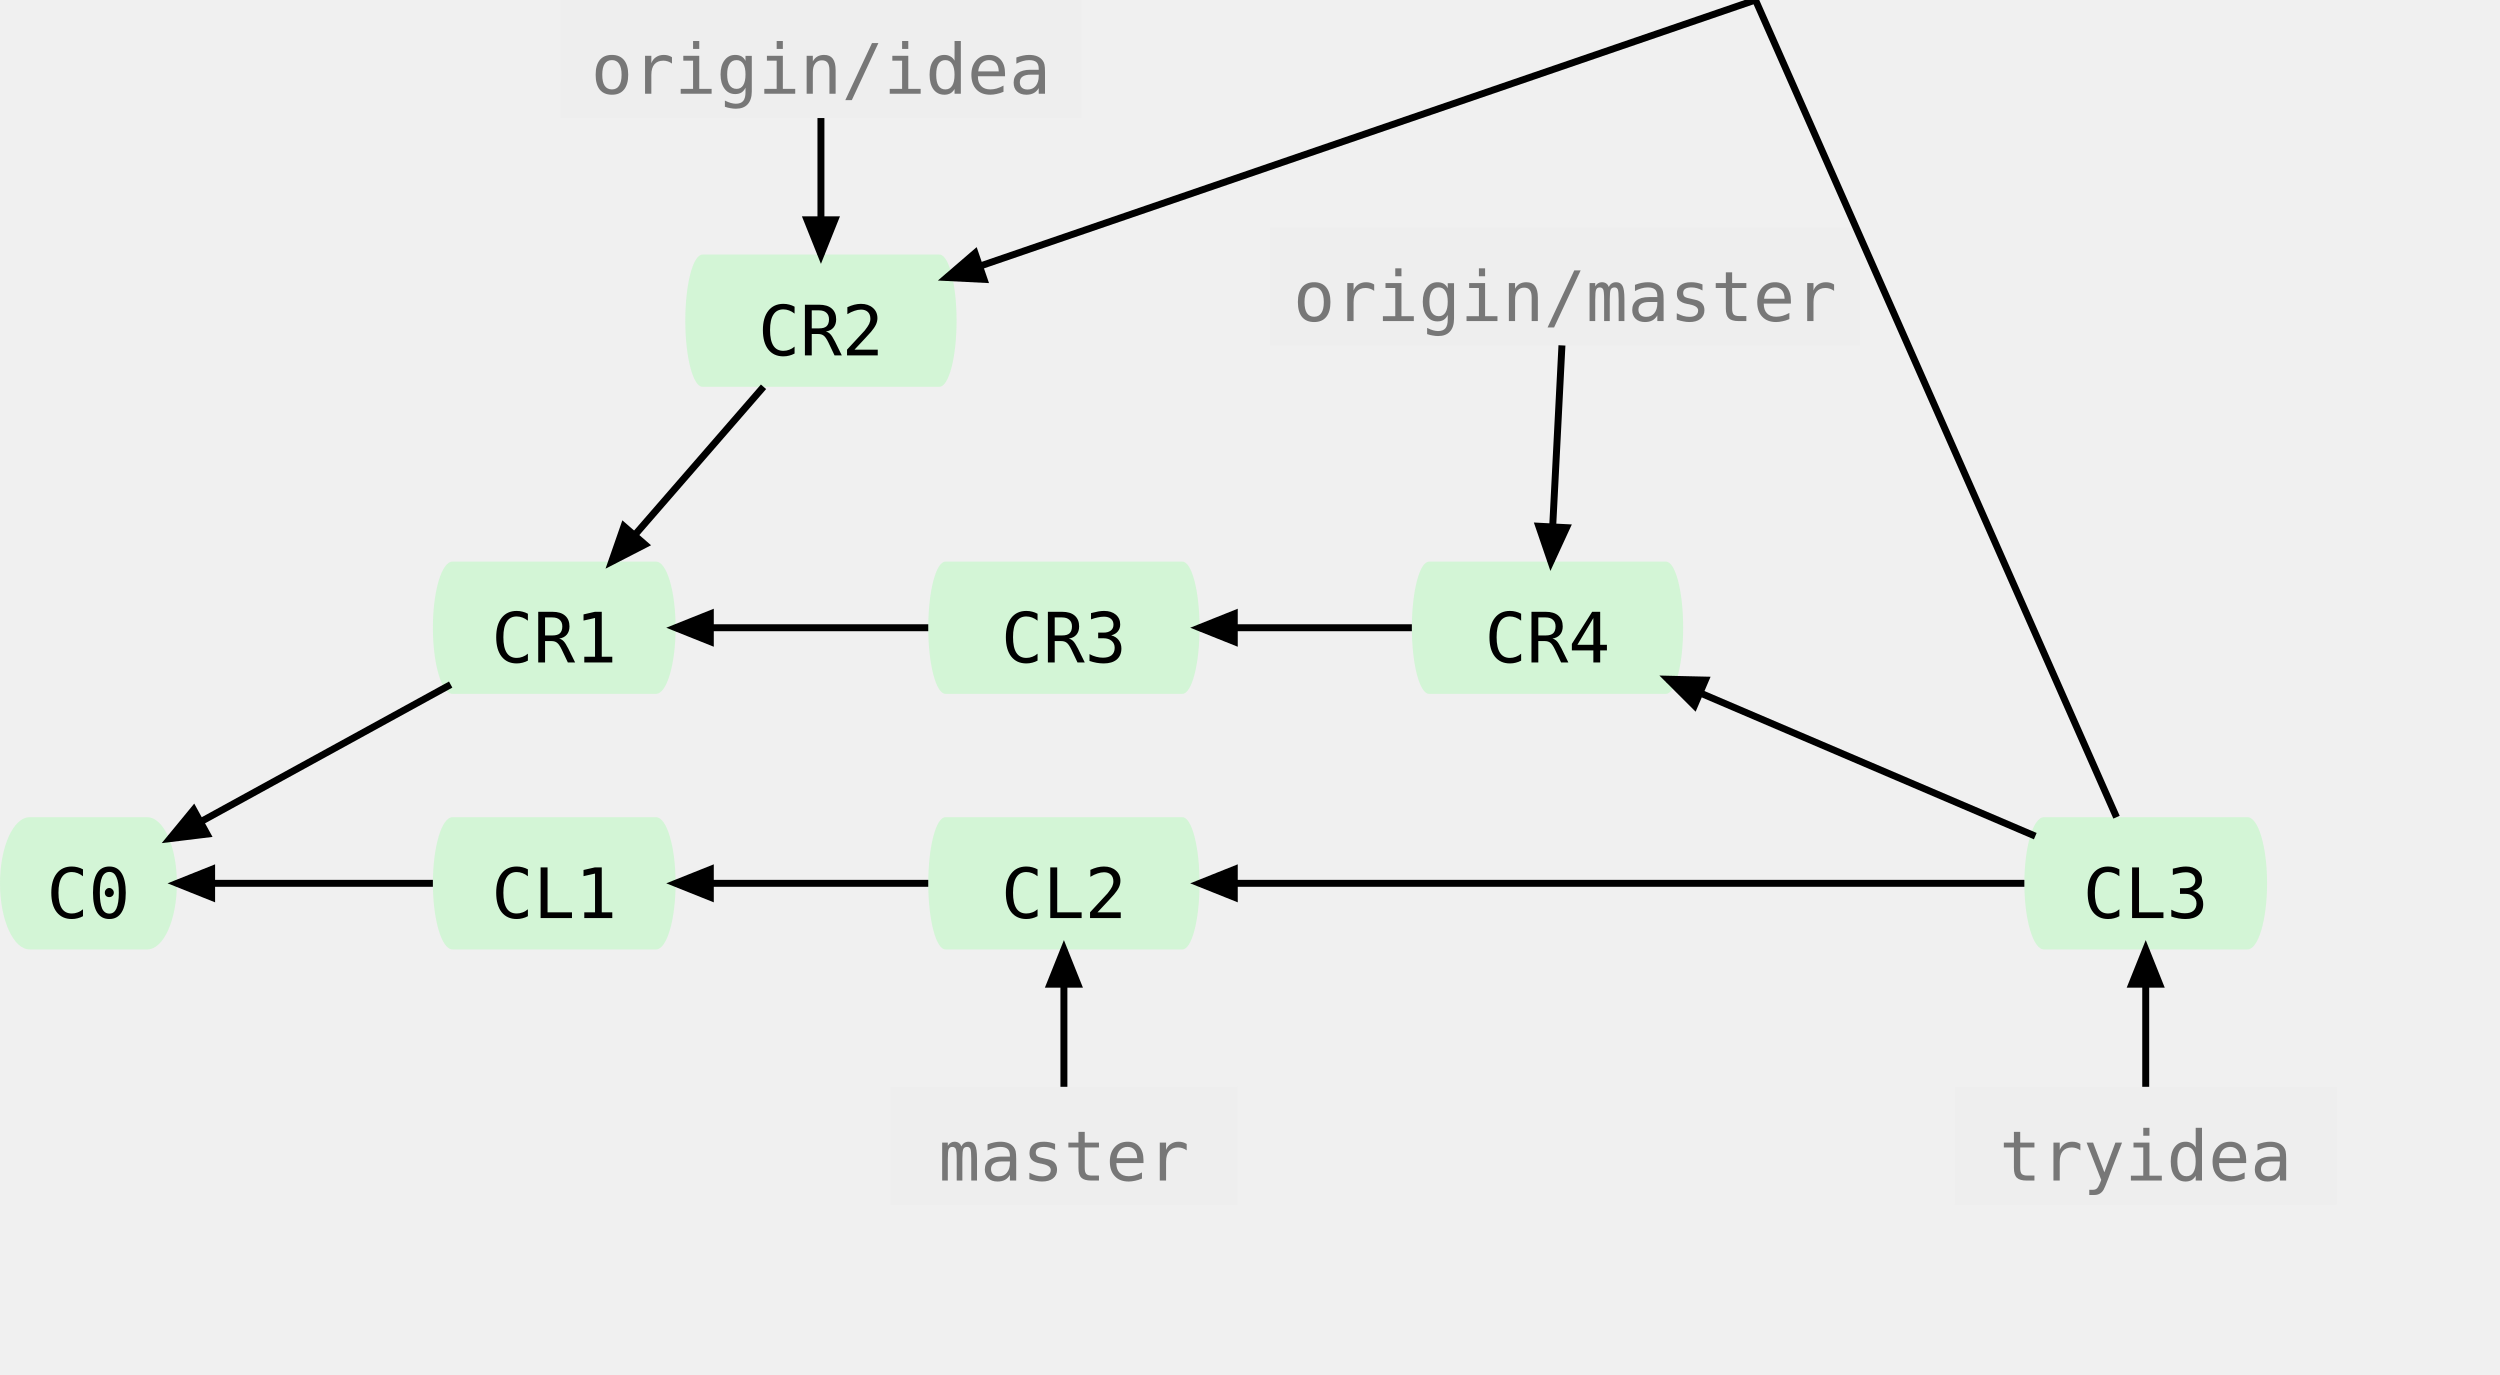
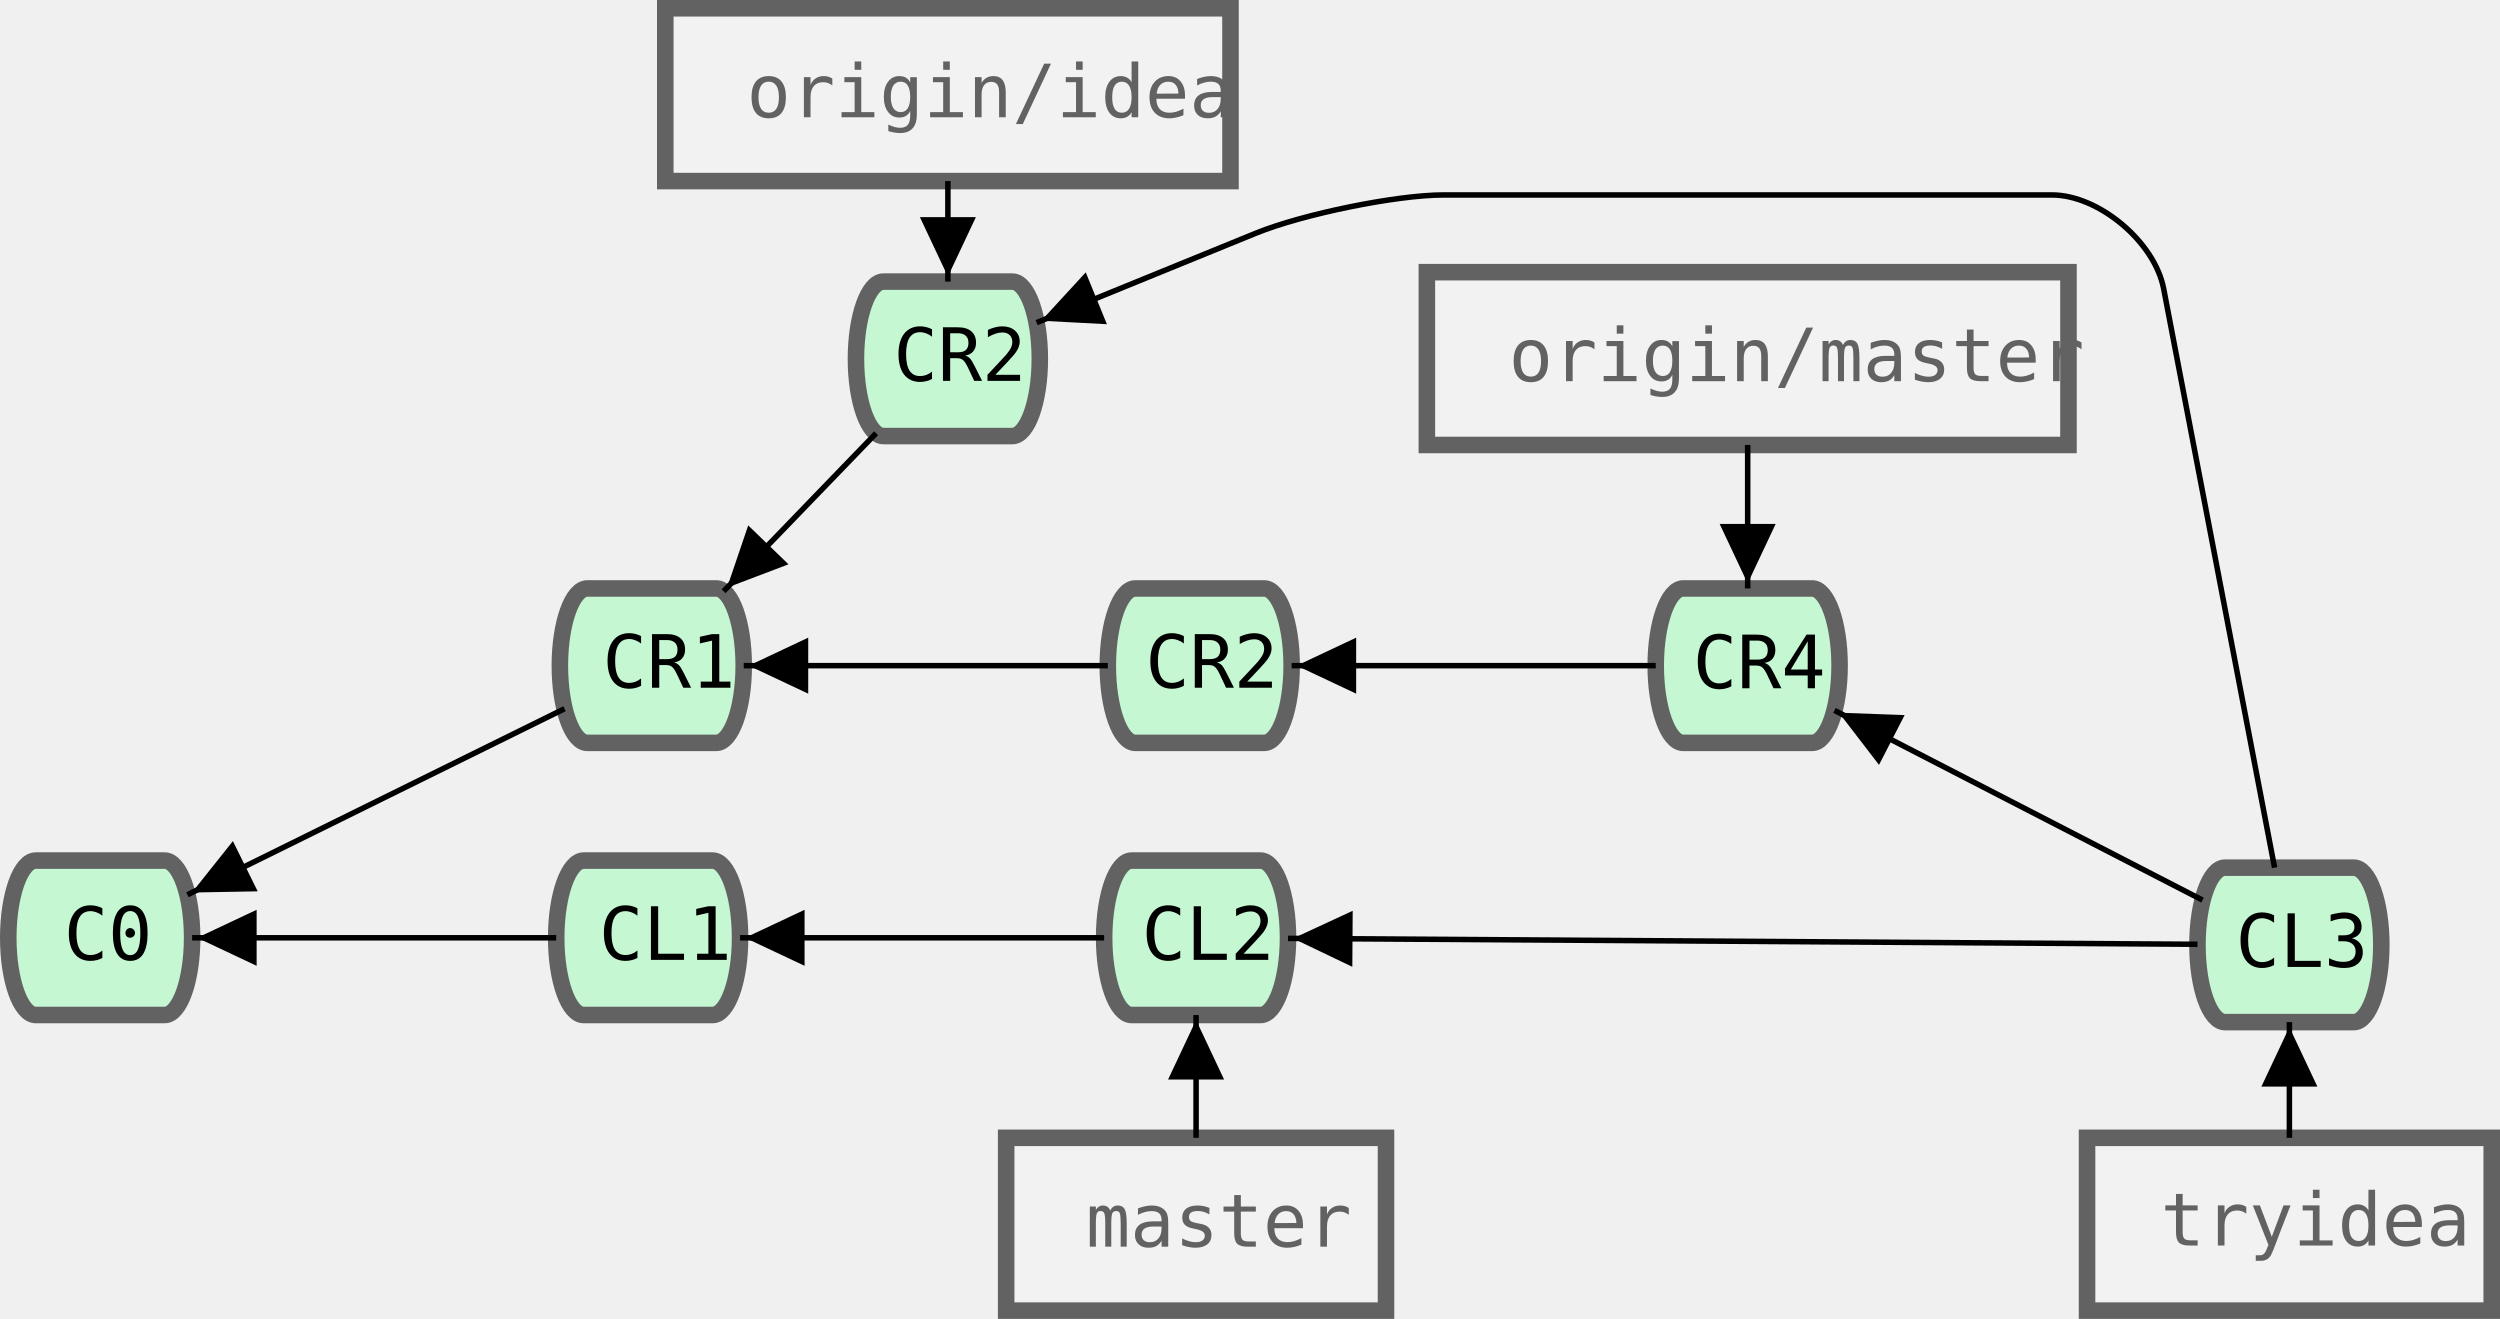
- <svg xmlns="http://www.w3.org/2000/svg" width="360.0" height="198.0">
-   <defs>
-     <marker orient="auto" refY="0.0" refX="0.0" id="Arrow1Lend_000000_1.000000px" style="overflow:visible;">
-       <path id="path_Arrow1Lend_000000_1.000000px" d="M -5,0.0 L -5,-2.0 L 0.0,0.0 L -5,2.0 z " style="fill:#000000;fill-rule:evenodd;stroke:#000000;stroke-width:1.0px;marker-start:none;" transform="scale(1)" />
+ <svg xmlns="http://www.w3.org/2000/svg" width="453.239" height="239.112" version="1.1" id="svg59" xml:space="preserve">
+   <defs id="defs4">
+     <rect x="318.086" y="219.016" width="10.384" height="29.798" id="rect3302" />
+     <marker orient="auto" refY="0" refX="0" id="Arrow1Lend_000000_1.000000px" style="overflow:visible">
+       <path id="path_Arrow1Lend_000000_1.000000px" d="M -5,0 V -2 L 0,0 -5,2 Z" style="fill:#000000;fill-rule:evenodd;stroke:#000000;stroke-width:1px;marker-start:none" />
+     </marker>
+     <marker style="overflow:visible" id="TriangleStart" refX="4" refY="0" orient="auto-start-reverse" markerWidth="10.784" markerHeight="10.155" viewBox="0 0 5.324 6.155" preserveAspectRatio="none">
+       <path transform="scale(0.5)" style="fill:context-stroke;fill-rule:evenodd;stroke:context-stroke;stroke-width:1pt" d="M 5.77,0 -2.88,5 V -5 Z" id="path135" />
+     </marker>
+     <marker style="overflow:visible" id="TriangleStart-0" refX="4" refY="0" orient="auto-start-reverse" markerWidth="10.784" markerHeight="10.155" viewBox="0 0 5.324 6.155" preserveAspectRatio="none">
+       <path transform="scale(0.5)" style="fill:context-stroke;fill-rule:evenodd;stroke:context-stroke;stroke-width:1pt" d="M 5.77,0 -2.88,5 V -5 Z" id="path135-8" />
+     </marker>
+     <marker style="overflow:visible" id="TriangleStart-0-1" refX="4" refY="0" orient="auto-start-reverse" markerWidth="10.784" markerHeight="10.155" viewBox="0 0 5.324 6.155" preserveAspectRatio="none">
+       <path transform="scale(0.5)" style="fill:context-stroke;fill-rule:evenodd;stroke:context-stroke;stroke-width:1pt" d="M 5.77,0 -2.88,5 V -5 Z" id="path135-8-9" />
+     </marker>
+     <marker style="overflow:visible" id="TriangleStart-0-1-9" refX="4" refY="0" orient="auto-start-reverse" markerWidth="10.784" markerHeight="10.155" viewBox="0 0 5.324 6.155" preserveAspectRatio="none">
+       <path transform="scale(0.5)" style="fill:context-stroke;fill-rule:evenodd;stroke:context-stroke;stroke-width:1pt" d="M 5.77,0 -2.88,5 V -5 Z" id="path135-8-9-3" />
+     </marker>
+     <marker style="overflow:visible" id="TriangleStart-0-1-0" refX="4" refY="0" orient="auto-start-reverse" markerWidth="10.784" markerHeight="10.155" viewBox="0 0 5.324 6.155" preserveAspectRatio="none">
+       <path transform="scale(0.5)" style="fill:context-stroke;fill-rule:evenodd;stroke:context-stroke;stroke-width:1pt" d="M 5.77,0 -2.88,5 V -5 Z" id="path135-8-9-04" />
+     </marker>
+     <marker style="overflow:visible" id="TriangleStart-0-1-2" refX="4" refY="0" orient="auto-start-reverse" markerWidth="10.784" markerHeight="10.155" viewBox="0 0 5.324 6.155" preserveAspectRatio="none">
+       <path transform="scale(0.5)" style="fill:context-stroke;fill-rule:evenodd;stroke:context-stroke;stroke-width:1pt" d="M 5.77,0 -2.88,5 V -5 Z" id="path135-8-9-67" />
+     </marker>
+     <marker style="overflow:visible" id="TriangleStart-0-1-98" refX="4" refY="0" orient="auto-start-reverse" markerWidth="10.784" markerHeight="10.155" viewBox="0 0 5.324 6.155" preserveAspectRatio="none">
+       <path transform="scale(0.5)" style="fill:context-stroke;fill-rule:evenodd;stroke:context-stroke;stroke-width:1pt" d="M 5.77,0 -2.88,5 V -5 Z" id="path135-8-9-7" />
+     </marker>
+     <marker style="overflow:visible" id="TriangleStart-0-1-82" refX="4" refY="0" orient="auto-start-reverse" markerWidth="10.784" markerHeight="10.155" viewBox="0 0 5.324 6.155" preserveAspectRatio="none">
+       <path transform="scale(0.5)" style="fill:context-stroke;fill-rule:evenodd;stroke:context-stroke;stroke-width:1pt" d="M 5.77,0 -2.88,5 V -5 Z" id="path135-8-9-9" />
+     </marker>
+     <marker style="overflow:visible" id="TriangleStart-0-1-5" refX="4" refY="0" orient="auto-start-reverse" markerWidth="10.784" markerHeight="10.155" viewBox="0 0 5.324 6.155" preserveAspectRatio="none">
+       <path transform="scale(0.5)" style="fill:context-stroke;fill-rule:evenodd;stroke:context-stroke;stroke-width:1pt" d="M 5.77,0 -2.88,5 V -5 Z" id="path135-8-9-99" />
+     </marker>
+     <marker style="overflow:visible" id="TriangleStart-0-1-91" refX="4" refY="0" orient="auto-start-reverse" markerWidth="10.784" markerHeight="10.155" viewBox="0 0 5.324 6.155" preserveAspectRatio="none">
+       <path transform="scale(0.5)" style="fill:context-stroke;fill-rule:evenodd;stroke:context-stroke;stroke-width:1pt" d="M 5.77,0 -2.88,5 V -5 Z" id="path135-8-9-07" />
+     </marker>
+     <marker style="overflow:visible" id="TriangleStart-0-1-91-8" refX="4" refY="0" orient="auto-start-reverse" markerWidth="10.784" markerHeight="10.155" viewBox="0 0 5.324 6.155" preserveAspectRatio="none">
+       <path transform="scale(0.5)" style="fill:context-stroke;fill-rule:evenodd;stroke:context-stroke;stroke-width:1pt" d="M 5.77,0 -2.88,5 V -5 Z" id="path135-8-9-07-04" />
+     </marker>
+     <marker style="overflow:visible" id="TriangleStart-0-1-5-1" refX="4" refY="0" orient="auto-start-reverse" markerWidth="10.784" markerHeight="10.155" viewBox="0 0 5.324 6.155" preserveAspectRatio="none">
+       <path transform="scale(0.5)" style="fill:context-stroke;fill-rule:evenodd;stroke:context-stroke;stroke-width:1pt" d="M 5.77,0 -2.88,5 V -5 Z" id="path135-8-9-99-27" />
+     </marker>
+     <marker style="overflow:visible" id="TriangleStart-0-1-2-9" refX="4" refY="0" orient="auto-start-reverse" markerWidth="10.784" markerHeight="10.155" viewBox="0 0 5.324 6.155" preserveAspectRatio="none">
+       <path transform="scale(0.5)" style="fill:context-stroke;fill-rule:evenodd;stroke:context-stroke;stroke-width:1pt" d="M 5.77,0 -2.88,5 V -5 Z" id="path135-8-9-67-3" />
    </marker>
  </defs>
-   <g transform="translate(-4.21399,-4)">
-     <g style="fill:#fff;stroke:#000000;stroke-width:1px">
-       <rect id="1429" width="34.951" height="19.042" x="66.549" y="121.678" rx="2.821" ry="9.521" style="fill:#d3f5d6;stroke:none;stroke-width:3px" />
-       <text id="1429_text" x="66.549" y="121.678" style="fill:#000000;stroke:#000000;stroke-width:0;font-family: Inconsolata;font-size:10px">
-         <tspan id="1429_line1" text-anchor="middle" x="84.025" y="136.199" text-align="center" font-family="Inconsolata" font-size="10.0px" fill="#000000" stroke="#000000">CL1</tspan>
-       </text>
-       <rect id="1430" width="85.0" height="17.0" x="187.069" y="36.737" style="fill:#eeeeee;stroke:none;stroke-width:2px" />
-       <text id="1430_text" x="197.069" y="39.737" style="fill:#cccccc;stroke:#cccccc;stroke-width:0;font-family: Inconsolata;font-size:10px">
-         <tspan id="1430_line1" text-anchor="middle" x="229.569" y="50.237" text-align="center" font-family="Inconsolata" font-size="10.0px" fill="#777777" stroke="#777777">origin/master</tspan>
-       </text>
-       <rect id="1431" width="25.473" height="19.042" x="4.214" y="121.678" rx="4.277" ry="9.521" style="fill:#d3f5d6;stroke:none;stroke-width:3px" />
-       <text id="1431_text" x="4.214" y="121.678" style="fill:#000000;stroke:#000000;stroke-width:0;font-family: Inconsolata;font-size:10px">
-         <tspan id="1431_line1" text-anchor="middle" x="16.95" y="136.199" text-align="center" font-family="Inconsolata" font-size="10.0px" fill="#000000" stroke="#000000">C0</tspan>
-       </text>
-       <path id="1432" style="stroke:#000000;marker-end:url(#Arrow1Lend_000000_1.000000px);marker-start:none;fill:none" d="M 66.549,131.199 L 29.687,131.199" />
-       <rect id="1433" width="39.067" height="19.042" x="137.883" y="121.678" rx="2.477" ry="9.521" style="fill:#d3f5d6;stroke:none;stroke-width:3px" />
-       <text id="1433_text" x="137.883" y="121.678" style="fill:#000000;stroke:#000000;stroke-width:0;font-family: Inconsolata;font-size:10px">
-         <tspan id="1433_line1" text-anchor="middle" x="157.417" y="136.199" text-align="center" font-family="Inconsolata" font-size="10.0px" fill="#000000" stroke="#000000">CL2</tspan>
-       </text>
-       <path id="1434" style="stroke:#000000;marker-end:url(#Arrow1Lend_000000_1.000000px);marker-start:none;fill:none" d="M 137.883,131.199 L 101.5,131.199" />
-       <rect id="1436" width="50.0" height="17.0" x="132.417" y="160.5" style="fill:#eeeeee;stroke:none;stroke-width:2px" />
-       <text id="1436_text" x="142.417" y="163.5" style="fill:#cccccc;stroke:#cccccc;stroke-width:0;font-family: Inconsolata;font-size:10px">
-         <tspan id="1436_line1" text-anchor="middle" x="157.417" y="174.0" text-align="center" font-family="Inconsolata" font-size="10.0px" fill="#777777" stroke="#777777">master</tspan>
-       </text>
-       <rect id="1438" width="39.066" height="19.042" x="137.884" y="84.873" rx="2.478" ry="9.521" style="fill:#d3f5d6;stroke:none;stroke-width:3px" />
-       <text id="1438_text" x="137.884" y="84.873" style="fill:#000000;stroke:#000000;stroke-width:0;font-family: Inconsolata;font-size:10px">
-         <tspan id="1438_line1" text-anchor="middle" x="157.417" y="99.394" text-align="center" font-family="Inconsolata" font-size="10.0px" fill="#000000" stroke="#000000">CR3</tspan>
-       </text>
-       <rect id="1439" width="34.951" height="19.042" x="66.549" y="84.873" rx="2.821" ry="9.521" style="fill:#d3f5d6;stroke:none;stroke-width:3px" />
-       <text id="1439_text" x="66.549" y="84.873" style="fill:#000000;stroke:#000000;stroke-width:0;font-family: Inconsolata;font-size:10px">
-         <tspan id="1439_line1" text-anchor="middle" x="84.025" y="99.394" text-align="center" font-family="Inconsolata" font-size="10.0px" fill="#000000" stroke="#000000">CR1</tspan>
-       </text>
-       <path id="1440" style="stroke:#000000;marker-end:url(#Arrow1Lend_000000_1.000000px);marker-start:none;fill:none" d="M 137.884,94.394 L 101.5,94.394" />
-       <rect id="1441" width="39.067" height="19.042" x="207.522" y="84.873" rx="2.477" ry="9.521" style="fill:#d3f5d6;stroke:none;stroke-width:3px" />
-       <text id="1441_text" x="207.522" y="84.873" style="fill:#000000;stroke:#000000;stroke-width:0;font-family: Inconsolata;font-size:10px">
-         <tspan id="1441_line1" text-anchor="middle" x="227.055" y="99.394" text-align="center" font-family="Inconsolata" font-size="10.0px" fill="#000000" stroke="#000000">CR4</tspan>
-       </text>
-       <path id="1442" style="stroke:#000000;marker-end:url(#Arrow1Lend_000000_1.000000px);marker-start:none;fill:none" d="M 207.522,94.394 L 176.95,94.394" />
-       <path id="1443" style="stroke:#000000;marker-end:url(#Arrow1Lend_000000_1.000000px);marker-start:none;fill:none" d="M 69.111,102.577 L 28.68,124.762" />
-       <rect id="1444" width="75.0" height="17.0" x="84.929" y="4.0" style="fill:#eeeeee;stroke:none;stroke-width:2px" />
-       <text id="1444_text" x="94.929" y="7.0" style="fill:#cccccc;stroke:#cccccc;stroke-width:0;font-family: Inconsolata;font-size:10px">
-         <tspan id="1444_line1" text-anchor="middle" x="122.429" y="17.5" text-align="center" font-family="Inconsolata" font-size="10.0px" fill="#777777" stroke="#777777">origin/idea</tspan>
-       </text>
-       <rect id="1445" width="39.066" height="19.042" x="102.896" y="40.655" rx="2.478" ry="9.521" style="fill:#d3f5d6;stroke:none;stroke-width:3px" />
-       <text id="1445_text" x="102.896" y="40.655" style="fill:#000000;stroke:#000000;stroke-width:0;font-family: Inconsolata;font-size:10px">
-         <tspan id="1445_line1" text-anchor="middle" x="122.429" y="55.176" text-align="center" font-family="Inconsolata" font-size="10.0px" fill="#000000" stroke="#000000">CR2</tspan>
-       </text>
-       <path id="1446" style="stroke:#000000;marker-end:url(#Arrow1Lend_000000_1.000000px);marker-start:none;fill:none" d="M 122.429,21.0 L 122.429,40.655" />
-       <path id="1447" style="stroke:#000000;marker-end:url(#Arrow1Lend_000000_1.000000px);marker-start:none;fill:none" d="M 114.16,59.697 L 92.294,84.873" />
-       <path id="1448" style="stroke:#000000;marker-end:url(#Arrow1Lend_000000_1.000000px);marker-start:none;fill:none" d="M 229.134,53.737 L 227.542,84.873" />
-       <rect id="1455" width="55.0" height="17.0" x="285.698" y="160.5" style="fill:#eeeeee;stroke:none;stroke-width:2px" />
-       <text id="1455_text" x="295.698" y="163.5" style="fill:#cccccc;stroke:#cccccc;stroke-width:0;font-family: Inconsolata;font-size:10px">
-         <tspan id="1455_line1" text-anchor="middle" x="313.198" y="174.0" text-align="center" font-family="Inconsolata" font-size="10.0px" fill="#777777" stroke="#777777">tryidea</tspan>
-       </text>
-       <rect id="1456" width="34.951" height="19.042" x="295.723" y="121.678" rx="2.821" ry="9.521" style="fill:#d3f5d6;stroke:none;stroke-width:3px" />
-       <text id="1456_text" x="295.723" y="121.678" style="fill:#000000;stroke:#000000;stroke-width:0;font-family: Inconsolata;font-size:10px">
-         <tspan id="1456_line1" text-anchor="middle" x="313.199" y="136.199" text-align="center" font-family="Inconsolata" font-size="10.0px" fill="#000000" stroke="#000000">CL3</tspan>
-       </text>
-       <path id="22" style="stroke:#000000;marker-end:url(#Arrow1Lend_000000_1.000000px);marker-start:none;fill:none" d="M 308.992,121.678 L 257.0,4.0  L 140.54,43.961" />
-       <path id="1458" style="stroke:#000000;marker-end:url(#Arrow1Lend_000000_1.000000px);marker-start:none;fill:none" d="M 313.198,160.5 L 313.198,140.72" />
-       <path id="1459" style="stroke:#000000;marker-end:url(#Arrow1Lend_000000_1.000000px);marker-start:none;fill:none" d="M 297.294,124.404 L 244.405,101.807" />
-       <path id="1451" style="stroke:#000000;marker-end:url(#Arrow1Lend_000000_1.000000px);marker-start:none;fill:none" d="M 157.417,160.5 L 157.417,140.72" />
-       <path id="1460" style="stroke:#000000;marker-end:url(#Arrow1Lend_000000_1.000000px);marker-start:none;fill:none" d="M 295.723,131.199 L 176.95,131.199" />
-     </g>
+   <g id="g_master" style="stroke:#626262;stroke-width:3;stroke-dasharray:none;stroke-opacity:1" transform="translate(-74.29382,49.72458)">
+     <path d="m 452.667,187.887 h 73.366 v -31.329 h -73.366 z" style="fill:#f1f2f1;fill-opacity:1;fill-rule:nonzero;stroke:#626262;stroke-width:3;stroke-dasharray:none;stroke-opacity:1" id="b_master" />
+     <text xml:space="preserve" style="font-variant:normal;font-weight:normal;font-size:13.333px;font-family:Inconsolata;-inkscape-font-specification:Inconsolata;writing-mode:lr-tb;fill:#626262;fill-opacity:1;fill-rule:nonzero;stroke:none;stroke-width:3;stroke-dasharray:none;stroke-opacity:1" id="t_master" x="465.997" y="176.089">
+       <tspan x="465.997" y="176.089" id="tspan34577" style="fill:#626262;fill-opacity:1;stroke:none;stroke-width:3;stroke-dasharray:none;stroke-opacity:1">tryidea</tspan>
+     </text>
  </g>
+   <g id="g_c1" style="stroke:#626262;stroke-width:3;stroke-dasharray:none;stroke-opacity:1" transform="translate(-38.95867,47.83096)">
+     <path d="m 144.797,108.187 h 23.333 c 2.76,0 5,6.272 5,14 0,7.728 -2.24,14 -5,14 h -23.333 c -2.761,0 -5,-6.272 -5,-14 0,-7.728 2.239,-14 5,-14" style="fill:#c5f7d2;fill-opacity:1;fill-rule:nonzero;stroke:#626262;stroke-width:3;stroke-dasharray:none;stroke-opacity:1" id="b_c1" />
+     <text xml:space="preserve" style="font-variant:normal;font-weight:normal;font-size:13.333px;font-family:Inconsolata;-inkscape-font-specification:Inconsolata;writing-mode:lr-tb;fill:#000000;fill-opacity:1;fill-rule:nonzero;stroke:none;stroke-width:3;stroke-dasharray:none;stroke-opacity:1" id="t_c1" x="147.537" y="126.187">
+       <tspan x="147.537" id="tspan34585" style="stroke:none;stroke-width:3;stroke-dasharray:none;stroke-opacity:1" y="126.187">CL1</tspan>
+     </text>
+   </g>
+   <g id="g_c0" style="stroke:#626262;stroke-width:3;stroke-dasharray:none;stroke-opacity:1" transform="translate(-38.0552,47.83096)">
+     <path d="m 44.555,108.187 h 23.333 c 2.76,0 5,6.272 5,14 0,7.728 -2.24,14 -5,14 H 44.555 c -2.76,0 -5,-6.272 -5,-14 0,-7.728 2.24,-14 5,-14" style="fill:#c5f7d2;fill-opacity:1;fill-rule:nonzero;stroke:#626262;stroke-width:3;stroke-dasharray:none;stroke-opacity:1" id="b_c0" />
+     <text xml:space="preserve" style="font-variant:normal;font-weight:normal;font-size:13.333px;font-family:Inconsolata;-inkscape-font-specification:Inconsolata;writing-mode:lr-tb;fill:#000000;fill-opacity:1;fill-rule:nonzero;stroke:none;stroke-width:3;stroke-dasharray:none;stroke-opacity:1" id="t_c0" x="49.629" y="126.187">
+       <tspan x="49.629 56.295" y="126.187" id="tspan34593" style="stroke:none;stroke-width:3;stroke-dasharray:none;stroke-opacity:1">C0</tspan>
+     </text>
+   </g>
+   <g id="g_c2" style="stroke:#626262;stroke-width:3;stroke-dasharray:none;stroke-opacity:1" transform="translate(-10.63467,47.83096)">
+     <path d="m 215.812,108.187 h 23.333 c 2.76,0 5,6.272 5,14 0,7.728 -2.24,14 -5,14 h -23.333 c -2.76,0 -5,-6.272 -5,-14 0,-7.728 2.24,-14 5,-14" style="fill:#c5f7d2;fill-opacity:1;fill-rule:nonzero;stroke:#626262;stroke-width:3;stroke-dasharray:none;stroke-opacity:1" id="b_c2" />
+     <text xml:space="preserve" style="font-variant:normal;font-weight:normal;font-size:13.333px;font-family:Inconsolata;-inkscape-font-specification:Inconsolata;writing-mode:lr-tb;fill:#000000;fill-opacity:1;fill-rule:nonzero;stroke:none;stroke-width:3;stroke-dasharray:none;stroke-opacity:1" id="t_c2" x="217.619" y="126.187">
+       <tspan x="217.619" y="126.187" id="tspan34607" style="stroke:none;stroke-width:3;stroke-dasharray:none;stroke-opacity:1">CL2</tspan>
+     </text>
+   </g>
+   <g id="g_r1" style="stroke:#626262;stroke-width:3;stroke-dasharray:none;stroke-opacity:1" transform="translate(-36.944,49.11765)">
+     <path d="m 143.444,57.564 h 23.333 c 2.76,0 5,6.272 5,14 0,7.728 -2.24,14 -5,14 H 143.444 c -2.76,0 -5,-6.272 -5,-14 0,-7.728 2.24,-14 5,-14" style="fill:#c5f7d2;fill-opacity:1;fill-rule:nonzero;stroke:#626262;stroke-width:3;stroke-dasharray:none;stroke-opacity:1" id="b_r1" />
+     <text xml:space="preserve" style="font-variant:normal;font-weight:normal;font-size:13.333px;font-family:Inconsolata;-inkscape-font-specification:Inconsolata;writing-mode:lr-tb;fill:#000000;fill-opacity:1;fill-rule:nonzero;stroke:none;stroke-width:3;stroke-dasharray:none;stroke-opacity:1" id="t_r1" x="146.184" y="75.564">
+       <tspan x="146.184" y="75.564" id="tspan34621" style="stroke:none;stroke-width:3;stroke-dasharray:none;stroke-opacity:1">CR1</tspan>
+     </text>
+   </g>
+   <g id="g_r2" style="stroke:#626262;stroke-width:3;stroke-dasharray:none;stroke-opacity:1" transform="translate(-35.59733,49.11765)">
+     <path d="m 241.436,57.564 h 23.333 c 2.759,0 5,6.272 5,14 0,7.728 -2.241,14 -5,14 h -23.333 c -2.76,0 -5,-6.272 -5,-14 0,-7.728 2.24,-14 5,-14" style="fill:#c5f7d2;fill-opacity:1;fill-rule:nonzero;stroke:#626262;stroke-width:3;stroke-dasharray:none;stroke-opacity:1" id="b_r2" />
+     <text xml:space="preserve" style="font-variant:normal;font-weight:normal;font-size:13.333px;font-family:Inconsolata;-inkscape-font-specification:Inconsolata;writing-mode:lr-tb;fill:#000000;fill-opacity:1;fill-rule:nonzero;stroke:none;stroke-width:3;stroke-dasharray:none;stroke-opacity:1" id="t_r2" x="243.243" y="75.564">
+       <tspan x="243.243" y="75.564" id="tspan34641" style="stroke:none;stroke-width:3;stroke-dasharray:none;stroke-opacity:1">CR2</tspan>
+     </text>
+   </g>
+   <g id="g_c3" style="stroke:#626262;stroke-width:3;stroke-dasharray:none;stroke-opacity:1" transform="translate(-138.7429,-57.13312)">
+     <path d="m 298.924,108.187 h 23.333 c 2.76,0 5,6.272 5,14 0,7.728 -2.24,14 -5,14 h -23.333 c -2.76,0 -5,-6.272 -5,-14 0,-7.728 2.24,-14 5,-14" style="fill:#c5f7d2;fill-opacity:1;fill-rule:nonzero;stroke:#626262;stroke-width:3;stroke-dasharray:none;stroke-opacity:1" id="b_c3" />
+     <text xml:space="preserve" style="font-variant:normal;font-weight:normal;font-size:13.333px;font-family:Inconsolata;-inkscape-font-specification:Inconsolata;writing-mode:lr-tb;fill:#000000;fill-opacity:1;fill-rule:nonzero;stroke:none;stroke-width:3;stroke-dasharray:none;stroke-opacity:1" id="t_c3" x="300.731" y="126.187">
+       <tspan x="300.731" y="126.187" id="tspan34655" style="stroke:none;stroke-width:3;stroke-dasharray:none;stroke-opacity:1">CR2</tspan>
+     </text>
+   </g>
+   <g id="g_r3" style="stroke:#626262;stroke-width:3;stroke-dasharray:none;stroke-opacity:1" transform="translate(-70.944,49.11765)">
+     <path d="m 376.121,57.564 h 23.333 c 2.76,0 5,6.272 5,14 0,7.728 -2.24,14 -5,14 h -23.333 c -2.76,0 -5,-6.272 -5,-14 0,-7.728 2.24,-14 5,-14" style="fill:#c5f7d2;fill-opacity:1;fill-rule:nonzero;stroke:#626262;stroke-width:3;stroke-dasharray:none;stroke-opacity:1" id="b_r3" />
+     <text xml:space="preserve" style="font-variant:normal;font-weight:normal;font-size:13.333px;font-family:Inconsolata;-inkscape-font-specification:Inconsolata;writing-mode:lr-tb;fill:#000000;fill-opacity:1;fill-rule:nonzero;stroke:none;stroke-width:3;stroke-dasharray:none;stroke-opacity:1" id="t_r3" x="377.841" y="75.657">
+       <tspan x="377.841" id="tspan34689" style="stroke:none;stroke-width:3;stroke-dasharray:none;stroke-opacity:1" y="75.657">CR4</tspan>
+     </text>
+   </g>
+   <g id="g_c5" style="stroke:#626262;stroke-width:3;stroke-dasharray:none;stroke-opacity:1" transform="translate(-70.944,49.11765)">
+     <path d="m 474.333,108.187 h 23.333 c 2.76,0 5,6.272 5,14 0,7.728 -2.24,14 -5,14 h -23.333 c -2.76,0 -5,-6.272 -5,-14 0,-7.728 2.24,-14 5,-14" style="fill:#c5f7d2;fill-opacity:1;fill-rule:nonzero;stroke:#626262;stroke-width:3;stroke-dasharray:none;stroke-opacity:1" id="b_c5" />
+     <text xml:space="preserve" style="font-variant:normal;font-weight:normal;font-size:13.333px;font-family:Inconsolata;-inkscape-font-specification:Inconsolata;writing-mode:lr-tb;fill:#000000;fill-opacity:1;fill-rule:nonzero;stroke:none;stroke-width:3;stroke-dasharray:none;stroke-opacity:1" id="t_c5" x="476.24" y="126.187">
+       <tspan x="476.24" y="126.187" id="tspan34697" style="stroke:none;stroke-width:3;stroke-dasharray:none;stroke-opacity:1">CL3</tspan>
+     </text>
+   </g>
+   <g id="g_master_hh2h" transform="translate(-332.0546,-155.0577)" style="stroke:#626262;stroke-width:3;stroke-dasharray:none;stroke-opacity:1">
+     <path d="m 452.667,187.887 h 102.471 v -31.329 H 452.667 Z" style="fill:#f1f2f1;fill-opacity:1;fill-rule:nonzero;stroke:#626262;stroke-width:3;stroke-dasharray:none;stroke-opacity:1" id="b_master_hh2h" />
+     <text xml:space="preserve" style="font-variant:normal;font-weight:normal;font-size:13.333px;font-family:Inconsolata;-inkscape-font-specification:Inconsolata;writing-mode:lr-tb;fill:#626262;fill-opacity:1;fill-rule:nonzero;stroke:none;stroke-width:3;stroke-dasharray:none;stroke-opacity:1" id="t_master_hh2h" x="467.409" y="176.322">
+       <tspan id="tspan34577-2-1-5" style="fill:#626262;fill-opacity:1;stroke:none;stroke-width:3;stroke-dasharray:none;stroke-opacity:1" x="467.409" y="176.322">origin/idea</tspan>
+     </text>
+   </g>
+   <g id="g_master_h2" transform="translate(-193.9831,-107.2138)" style="stroke:#626262;stroke-width:3;stroke-dasharray:none;stroke-opacity:1">
+     <path d="m 452.667,187.887 h 116.321 v -31.329 H 452.667 Z" style="fill:#f1f2f1;fill-opacity:1;fill-rule:nonzero;stroke:#626262;stroke-width:3;stroke-dasharray:none;stroke-opacity:1" id="b_master_h2" />
+     <text xml:space="preserve" style="font-variant:normal;font-weight:normal;font-size:13.333px;font-family:Inconsolata;-inkscape-font-specification:Inconsolata;writing-mode:lr-tb;fill:#626262;fill-opacity:1;fill-rule:nonzero;stroke:none;stroke-width:3;stroke-dasharray:none;stroke-opacity:1" id="t_master_h2" x="467.507" y="176.322">
+       <tspan id="tspan34577-2-1-5-0" style="fill:#626262;fill-opacity:1;stroke:none;stroke-width:3;stroke-dasharray:none;stroke-opacity:1" x="467.507" y="176.322">origin/master</tspan>
+     </text>
+     <text xml:space="preserve" transform="translate(213.2849,-72.9728)" id="text3300" style="font-weight:bold;font-size:28px;line-height:125%;font-family:'Open Sans';-inkscape-font-specification:'Open Sans Bold';letter-spacing:0px;word-spacing:0px;white-space:pre;shape-inside:url(#rect3302);display:inline;fill:none;stroke:#000000;stroke-width:1px;stroke-linecap:butt;stroke-linejoin:miter;stroke-opacity:1" />
+   </g>
+   <g id="g_master_s4" transform="translate(-270.3146,49.93124)" style="stroke:#626262;stroke-width:3;stroke-dasharray:none;stroke-opacity:1">
+     <path d="m 452.728,187.68 h 68.861 v -31.329 h -68.861 z" style="fill:#f1f2f1;fill-opacity:1;fill-rule:nonzero;stroke:#626262;stroke-width:3;stroke-dasharray:none;stroke-opacity:1" id="b_master_s4" />
+     <text xml:space="preserve" style="font-variant:normal;font-weight:normal;font-size:13.333px;font-family:Inconsolata;-inkscape-font-specification:Inconsolata;writing-mode:lr-tb;fill:#626262;fill-opacity:1;fill-rule:nonzero;stroke:none;stroke-width:3;stroke-dasharray:none;stroke-opacity:1" id="t_master_s4" x="467.192" y="176.089">
+       <tspan x="467.192 473.859 480.525 487.192 493.859 500.525" y="176.089" id="tspan34577-2-6" style="fill:#626262;fill-opacity:1;stroke:none;stroke-width:3;stroke-dasharray:none;stroke-opacity:1">master</tspan>
+       <tspan x="467.192 473.859 480.525 487.192 493.859 500.525" y="176.089" style="fill:#626262;fill-opacity:1;stroke:none;stroke-width:3;stroke-dasharray:none;stroke-opacity:1" id="tspan35271" />
+     </text>
+   </g>
+   <path style="display:inline;fill:none;fill-rule:evenodd;stroke:#000000;stroke-width:1px;stroke-linecap:butt;stroke-linejoin:miter;stroke-opacity:1;marker-end:url(#TriangleStart)" d="m 171.848,32.829 0,18.225" id="a_1" />
+   <path style="display:inline;fill:none;fill-rule:evenodd;stroke:#000000;stroke-width:1px;stroke-linecap:butt;stroke-linejoin:miter;stroke-opacity:1;marker-end:url(#TriangleStart-0)" d="m 316.844,80.673 0,26.009" id="a_1-1" />
+   <path style="display:inline;fill:none;fill-rule:evenodd;stroke:#000000;stroke-width:1px;stroke-linecap:butt;stroke-linejoin:miter;stroke-opacity:1;marker-end:url(#TriangleStart-0-1)" d="M 300.177,120.681 H 234.172" id="a_1-1-6" />
+   <path style="display:inline;fill:none;fill-rule:evenodd;stroke:#000000;stroke-width:1px;stroke-linecap:butt;stroke-linejoin:miter;stroke-opacity:1;marker-end:url(#TriangleStart-0-1-0)" d="m 158.834,78.539 -27.654,28.657" id="a_1-1-6-6" />
+   <path style="display:inline;fill:none;fill-rule:evenodd;stroke:#000000;stroke-width:1px;stroke-linecap:butt;stroke-linejoin:miter;stroke-opacity:1;marker-end:url(#TriangleStart-0-1-2)" d="M 200.177,170.018 H 134.172" id="a_1-1-6-56" />
+   <path style="display:inline;fill:none;fill-rule:evenodd;stroke:#000000;stroke-width:1px;stroke-linecap:butt;stroke-linejoin:miter;stroke-opacity:1;marker-end:url(#TriangleStart-0-1-2-9)" d="m 398.389,171.196 -164.879,-1.07" id="a_1-1-6-56-6" />
+   <path style="display:inline;fill:none;fill-rule:evenodd;stroke:#000000;stroke-width:1px;stroke-linecap:butt;stroke-linejoin:miter;stroke-opacity:1;marker-end:url(#TriangleStart-0-1-98)" d="M 100.839,170.018 H 34.833" id="a_1-1-6-2" />
+   <path style="display:inline;fill:none;fill-rule:evenodd;stroke:#000000;stroke-width:1px;stroke-linecap:butt;stroke-linejoin:miter;stroke-opacity:1;marker-end:url(#TriangleStart-0-1-82)" d="M 200.839,120.681 H 134.833" id="a_1-1-6-9" />
+   <path style="display:inline;fill:none;fill-rule:evenodd;stroke:#000000;stroke-width:1px;stroke-linecap:butt;stroke-linejoin:miter;stroke-opacity:1;marker-end:url(#TriangleStart-0-1-9)" d="M 102.349,128.485 33.984,162.214" id="a_1-1-6-3" />
+   <path style="display:inline;fill:none;fill-rule:evenodd;stroke:#000000;stroke-width:1px;stroke-linecap:butt;stroke-linejoin:miter;stroke-opacity:1;marker-end:url(#TriangleStart-0-1-5)" d="M 399.315,163.191 332.585,128.795" id="a_1-1-6-14" />
+   <path style="display:inline;fill:none;fill-rule:evenodd;stroke:#000000;stroke-width:1px;stroke-linecap:butt;stroke-linejoin:miter;stroke-opacity:1;marker-end:url(#TriangleStart-0-1-5-1)" d="M 412.373,157.305 392.262,52.344 c -1.629,-8.5 -11.757,-17 -20.257,-17 H 261.683 c -8.5,0 -25.5,3.467 -34,6.934 l -39.752,16.215" id="a_1-1-6-14-0" />
+   <path style="display:inline;fill:none;fill-rule:evenodd;stroke:#000000;stroke-width:1px;stroke-linecap:butt;stroke-linejoin:miter;stroke-opacity:1;marker-end:url(#TriangleStart-0-1-91)" d="m 415.056,206.282 0,-20.978" id="a_1-1-6-58" />
+   <path style="display:inline;fill:none;fill-rule:evenodd;stroke:#000000;stroke-width:1px;stroke-linecap:butt;stroke-linejoin:miter;stroke-opacity:1;marker-end:url(#TriangleStart-0-1-91-8)" d="m 216.844,206.282 0,-22.264" id="a_1-1-6-58-2" />
</svg>
